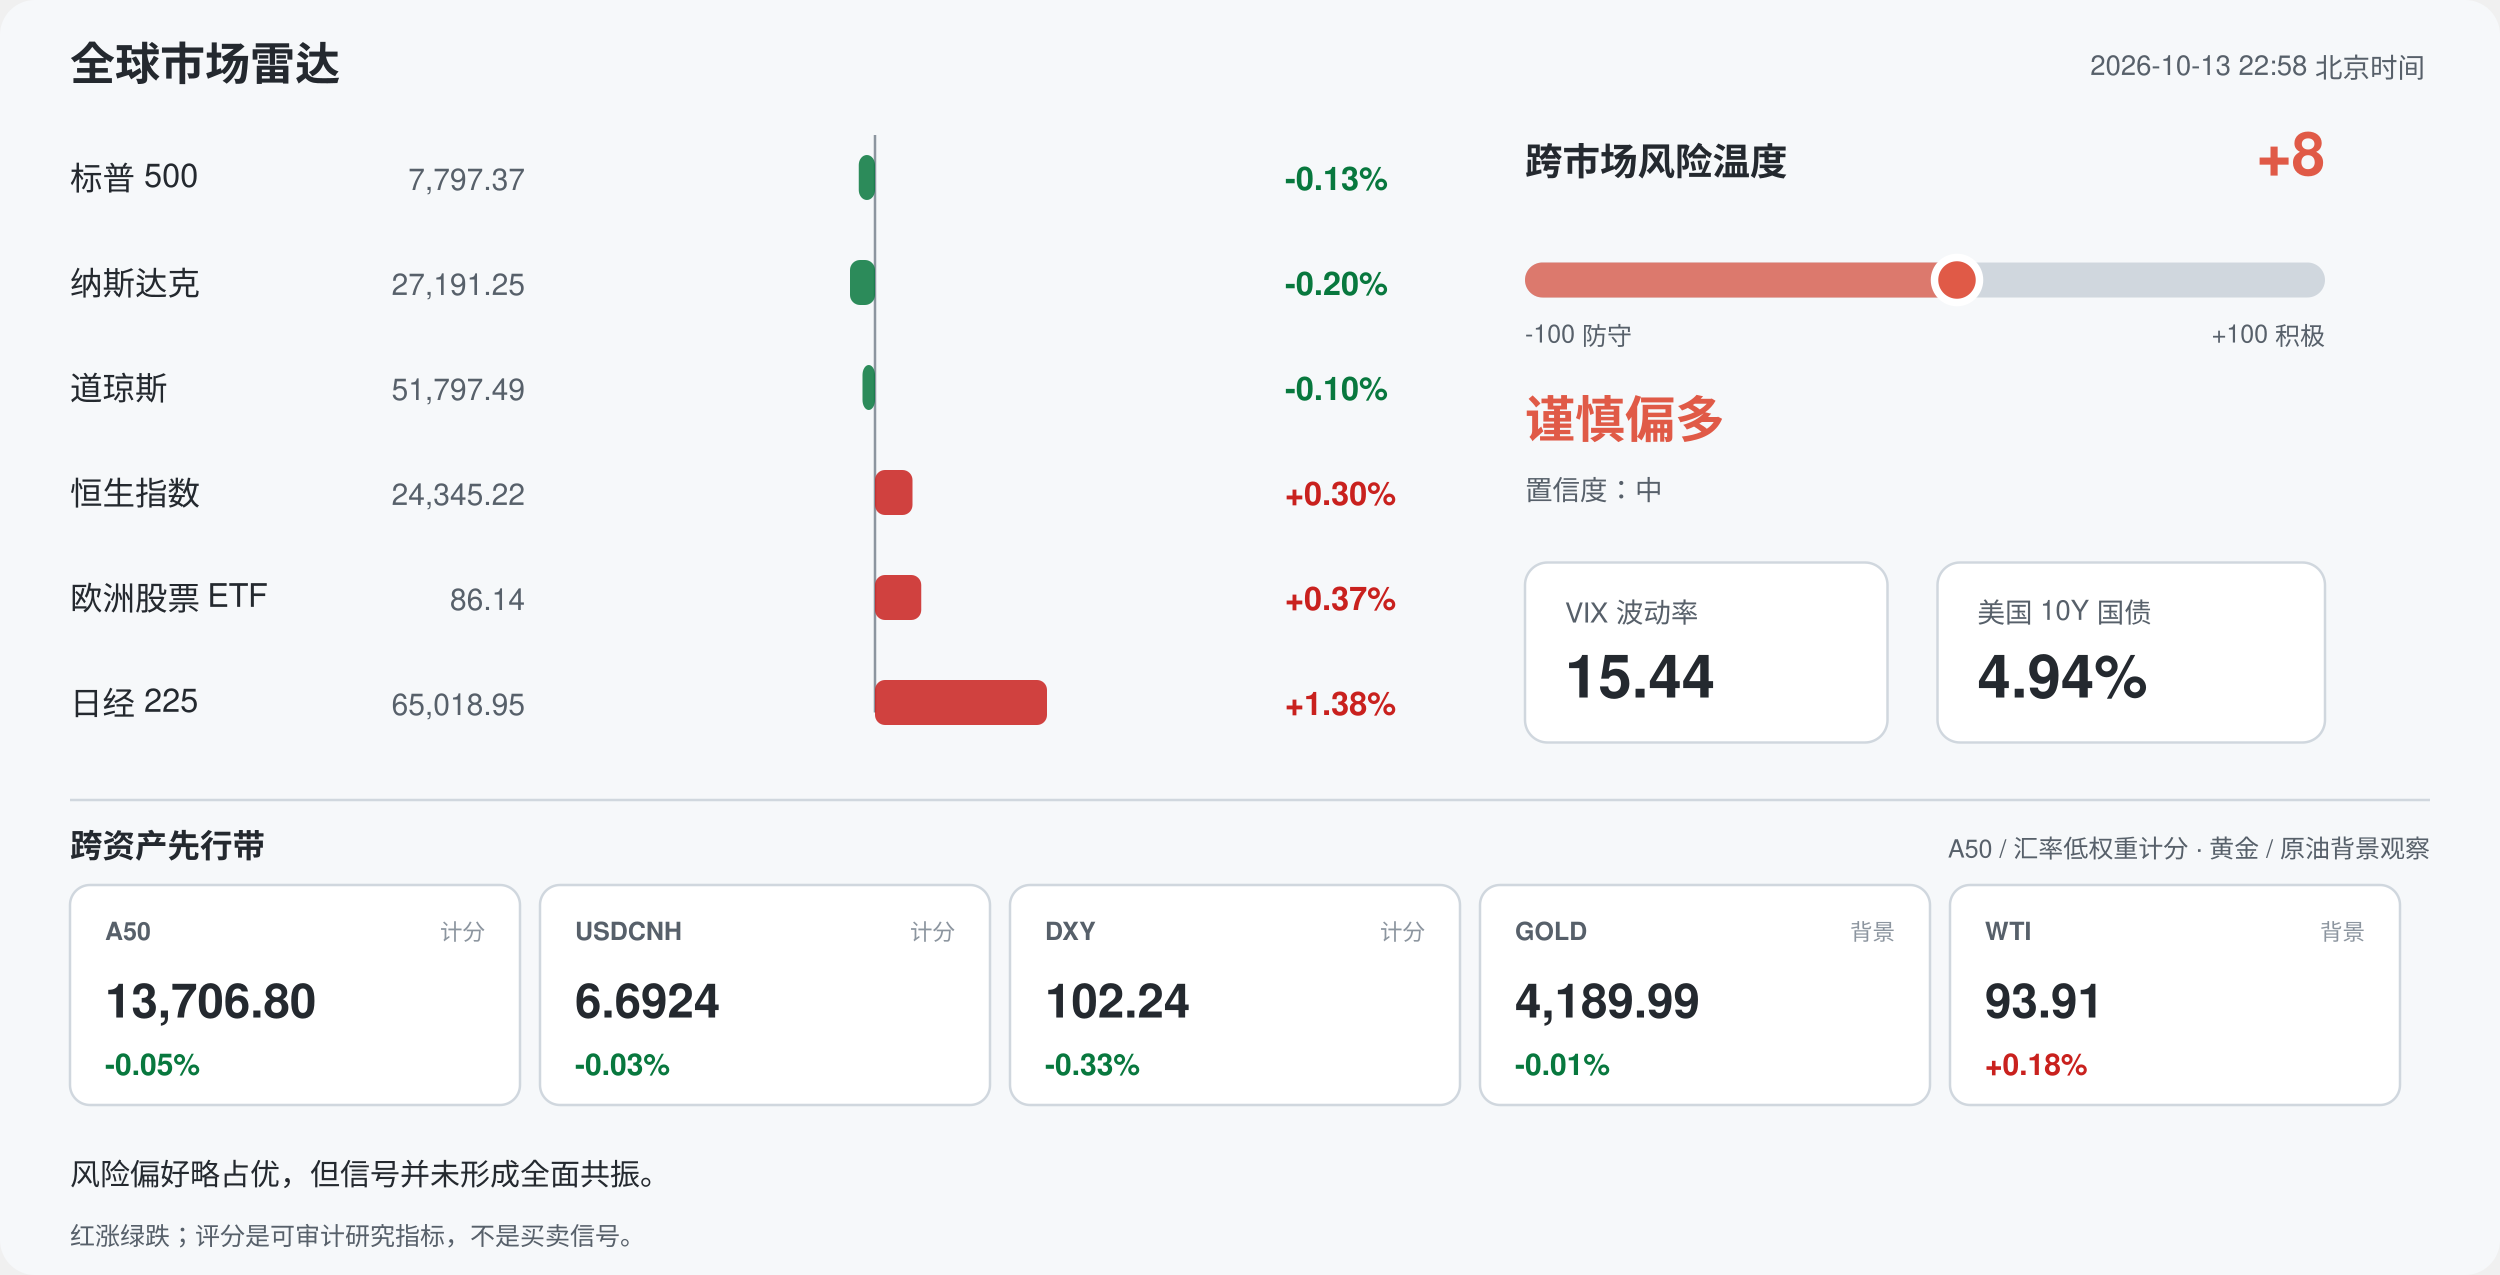
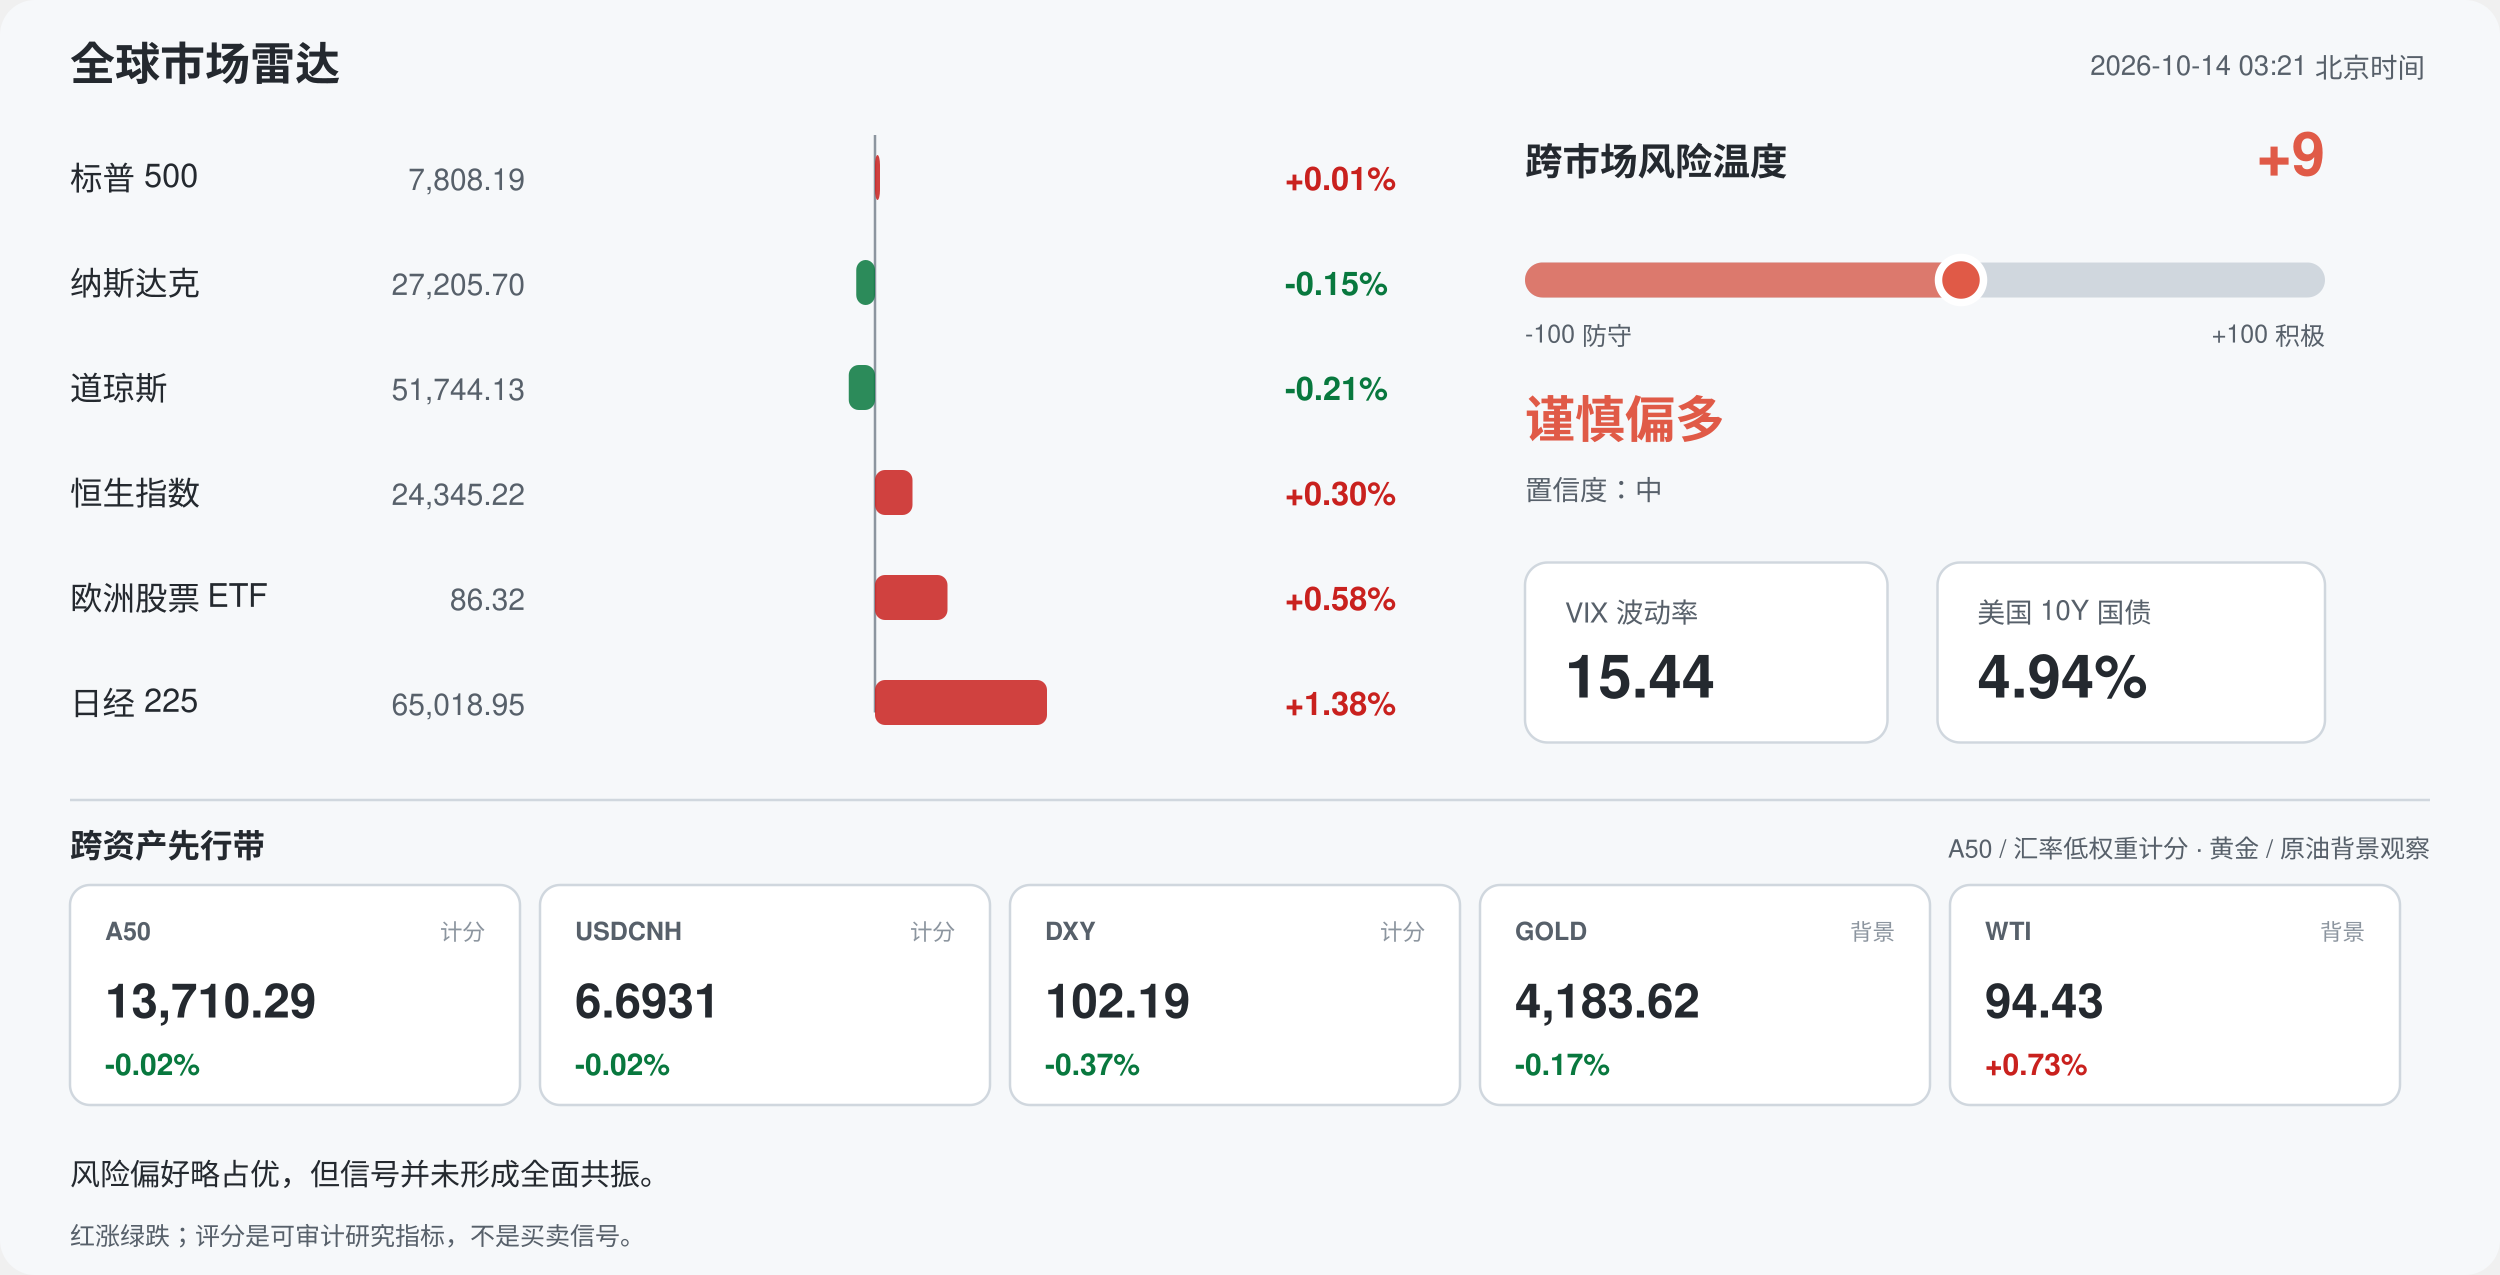
<svg xmlns="http://www.w3.org/2000/svg" width="1000" height="510" viewBox="0 0 1000 510" font-family="-apple-system,Segoe UI,Helvetica,Arial,sans-serif">
  <rect width="1000" height="510" rx="14" fill="#f6f8fa" />
  <text x="28" y="32" font-size="18" font-weight="700" fill="#24292f">全球市场雷达</text>
-   <text x="970" y="30" font-size="11" fill="#57606a" text-anchor="end">2026-10-13 22:58 北京时间</text>
+   <text x="970" y="30" font-size="11" fill="#57606a" text-anchor="end">2026-10-14 03:21 北京时间</text>
  <line x1="350" y1="54" x2="350" y2="285" stroke="#8c959f" stroke-width="1" />
  <text x="28" y="76" font-size="13" fill="#24292f">标普 500</text>
-   <text x="210" y="76" font-size="12" fill="#57606a" text-anchor="end">7,797.37</text>
-   <rect x="343.5" y="62" width="6.5" height="18" rx="4" fill="#08783e" opacity="0.85" />
-   <text x="514" y="76" font-size="13" font-weight="600" fill="#08783e">-0.13%</text>
+   <text x="210" y="76" font-size="12" fill="#57606a" text-anchor="end">7,808.19</text>
+   <rect x="350.0" y="62" width="2.0" height="18" rx="4" fill="#c9211e" opacity="0.85" />
+   <text x="514" y="76" font-size="13" font-weight="600" fill="#c9211e">+0.01%</text>
  <text x="28" y="118" font-size="13" fill="#24292f">纳斯达克</text>
-   <text x="210" y="118" font-size="12" fill="#57606a" text-anchor="end">27,191.25</text>
-   <rect x="340.0" y="104" width="10.0" height="18" rx="4" fill="#08783e" opacity="0.85" />
-   <text x="514" y="118" font-size="13" font-weight="600" fill="#08783e">-0.20%</text>
+   <text x="210" y="118" font-size="12" fill="#57606a" text-anchor="end">27,205.70</text>
+   <rect x="342.5" y="104" width="7.5" height="18" rx="4" fill="#08783e" opacity="0.85" />
+   <text x="514" y="118" font-size="13" font-weight="600" fill="#08783e">-0.15%</text>
  <text x="28" y="160" font-size="13" fill="#24292f">道琼斯</text>
-   <text x="210" y="160" font-size="12" fill="#57606a" text-anchor="end">51,797.49</text>
-   <rect x="345.0" y="146" width="5.0" height="18" rx="4" fill="#08783e" opacity="0.85" />
-   <text x="514" y="160" font-size="13" font-weight="600" fill="#08783e">-0.10%</text>
+   <text x="210" y="160" font-size="12" fill="#57606a" text-anchor="end">51,744.13</text>
+   <rect x="339.5" y="146" width="10.5" height="18" rx="4" fill="#08783e" opacity="0.85" />
+   <text x="514" y="160" font-size="13" font-weight="600" fill="#08783e">-0.21%</text>
  <text x="28" y="202" font-size="13" fill="#24292f">恒生指数</text>
  <text x="210" y="202" font-size="12" fill="#57606a" text-anchor="end">24,345.22</text>
  <rect x="350.0" y="188" width="15.0" height="18" rx="4" fill="#c9211e" opacity="0.85" />
  <text x="514" y="202" font-size="13" font-weight="600" fill="#c9211e">+0.30%</text>
  <text x="28" y="244" font-size="13" fill="#24292f">欧洲股票 ETF</text>
-   <text x="210" y="244" font-size="12" fill="#57606a" text-anchor="end">86.14</text>
-   <rect x="350.0" y="230" width="18.5" height="18" rx="4" fill="#c9211e" opacity="0.85" />
-   <text x="514" y="244" font-size="13" font-weight="600" fill="#c9211e">+0.37%</text>
+   <text x="210" y="244" font-size="12" fill="#57606a" text-anchor="end">86.32</text>
+   <rect x="350.0" y="230" width="29.0" height="18" rx="4" fill="#c9211e" opacity="0.85" />
+   <text x="514" y="244" font-size="13" font-weight="600" fill="#c9211e">+0.58%</text>
  <text x="28" y="286" font-size="13" fill="#24292f">日经 225</text>
  <text x="210" y="286" font-size="12" fill="#57606a" text-anchor="end">65,018.95</text>
  <rect x="350.0" y="272" width="68.8" height="18" rx="4" fill="#c9211e" opacity="0.85" />
  <text x="514" y="286" font-size="13" font-weight="600" fill="#c9211e">+1.38%</text>
  <text x="610" y="70" font-size="15" font-weight="700" fill="#24292f">跨市场风险温度</text>
-   <text x="930" y="70" font-size="24" font-weight="700" fill="#e05a47" text-anchor="end">+8</text>
+   <text x="930" y="70" font-size="24" font-weight="700" fill="#e05a47" text-anchor="end">+9</text>
  <rect x="610" y="105" width="320" height="14" rx="7" fill="#d0d7de" />
-   <rect x="610" y="105" width="172.8" height="14" rx="7" fill="#e05a47" opacity="0.75" />
-   <circle cx="782.8" cy="112" r="9" fill="#e05a47" stroke="#ffffff" stroke-width="3" />
+   <rect x="610" y="105" width="174.4" height="14" rx="7" fill="#e05a47" opacity="0.75" />
+   <circle cx="784.4" cy="112" r="9" fill="#e05a47" stroke="#ffffff" stroke-width="3" />
  <text x="610" y="137" font-size="10" fill="#57606a">-100 防守</text>
  <text x="930" y="137" font-size="10" fill="#57606a" text-anchor="end">+100 积极</text>
  <text x="610" y="175" font-size="20" font-weight="700" fill="#e05a47">谨慎偏多</text>
  <text x="610" y="200" font-size="11" fill="#57606a">置信度：中</text>
  <rect x="610" y="225" width="145" height="72" rx="9" fill="#ffffff" stroke="#d0d7de" />
  <text x="626" y="249" font-size="11" fill="#57606a">VIX 波动率</text>
  <text x="626" y="279" font-size="24" font-weight="700" fill="#24292f">15.44</text>
  <rect x="775" y="225" width="155" height="72" rx="9" fill="#ffffff" stroke="#d0d7de" />
  <text x="791" y="249" font-size="11" fill="#57606a">美国 10Y 国债</text>
  <text x="791" y="279" font-size="24" font-weight="700" fill="#24292f">4.94%</text>
  <line x1="28" y1="320" x2="972" y2="320" stroke="#d0d7de" />
  <text x="28" y="343" font-size="13" font-weight="700" fill="#24292f">跨资产先行带</text>
  <text x="972" y="343" font-size="10" fill="#57606a" text-anchor="end">A50 / 汇率低权重计分 · 黄金 / 原油背景观察</text>
  <rect x="28" y="354" width="180" height="88" rx="8" fill="#ffffff" stroke="#d0d7de" />
  <text x="42" y="376" font-size="10" font-weight="700" fill="#57606a">A50</text>
  <text x="194" y="376" font-size="9" fill="#8c959f" text-anchor="end">计分</text>
-   <text x="42" y="407" font-size="19" font-weight="700" fill="#24292f">13,706.80</text>
-   <text x="42" y="430" font-size="12" font-weight="700" fill="#08783e">-0.05%</text>
+   <text x="42" y="407" font-size="19" font-weight="700" fill="#24292f">13,710.29</text>
+   <text x="42" y="430" font-size="12" font-weight="700" fill="#08783e">-0.02%</text>
  <rect x="216" y="354" width="180" height="88" rx="8" fill="#ffffff" stroke="#d0d7de" />
  <text x="230" y="376" font-size="10" font-weight="700" fill="#57606a">USDCNH</text>
  <text x="382" y="376" font-size="9" fill="#8c959f" text-anchor="end">计分</text>
-   <text x="230" y="407" font-size="19" font-weight="700" fill="#24292f">6.6924</text>
-   <text x="230" y="430" font-size="12" font-weight="700" fill="#08783e">-0.03%</text>
+   <text x="230" y="407" font-size="19" font-weight="700" fill="#24292f">6.6931</text>
+   <text x="230" y="430" font-size="12" font-weight="700" fill="#08783e">-0.02%</text>
  <rect x="404" y="354" width="180" height="88" rx="8" fill="#ffffff" stroke="#d0d7de" />
  <text x="418" y="376" font-size="10" font-weight="700" fill="#57606a">DXY</text>
  <text x="570" y="376" font-size="9" fill="#8c959f" text-anchor="end">计分</text>
-   <text x="418" y="407" font-size="19" font-weight="700" fill="#24292f">102.24</text>
-   <text x="418" y="430" font-size="12" font-weight="700" fill="#08783e">-0.33%</text>
+   <text x="418" y="407" font-size="19" font-weight="700" fill="#24292f">102.19</text>
+   <text x="418" y="430" font-size="12" font-weight="700" fill="#08783e">-0.37%</text>
  <rect x="592" y="354" width="180" height="88" rx="8" fill="#ffffff" stroke="#d0d7de" />
  <text x="606" y="376" font-size="10" font-weight="700" fill="#57606a">GOLD</text>
  <text x="758" y="376" font-size="9" fill="#8c959f" text-anchor="end">背景</text>
-   <text x="606" y="407" font-size="19" font-weight="700" fill="#24292f">4,189.99</text>
-   <text x="606" y="430" font-size="12" font-weight="700" fill="#08783e">-0.01%</text>
+   <text x="606" y="407" font-size="19" font-weight="700" fill="#24292f">4,183.62</text>
+   <text x="606" y="430" font-size="12" font-weight="700" fill="#08783e">-0.17%</text>
  <rect x="780" y="354" width="180" height="88" rx="8" fill="#ffffff" stroke="#d0d7de" />
  <text x="794" y="376" font-size="10" font-weight="700" fill="#57606a">WTI</text>
  <text x="946" y="376" font-size="9" fill="#8c959f" text-anchor="end">背景</text>
-   <text x="794" y="407" font-size="19" font-weight="700" fill="#24292f">93.91</text>
-   <text x="794" y="430" font-size="12" font-weight="700" fill="#c9211e">+0.18%</text>
+   <text x="794" y="407" font-size="19" font-weight="700" fill="#24292f">94.43</text>
+   <text x="794" y="430" font-size="12" font-weight="700" fill="#c9211e">+0.73%</text>
  <text x="28" y="474" font-size="12" fill="#24292f">风险偏好略占优，但信号并未形成全面共振。</text>
  <text x="28" y="498" font-size="10" fill="#57606a">红涨绿跌；评分是可审计研究指标，不是买卖信号。</text>
</svg>
